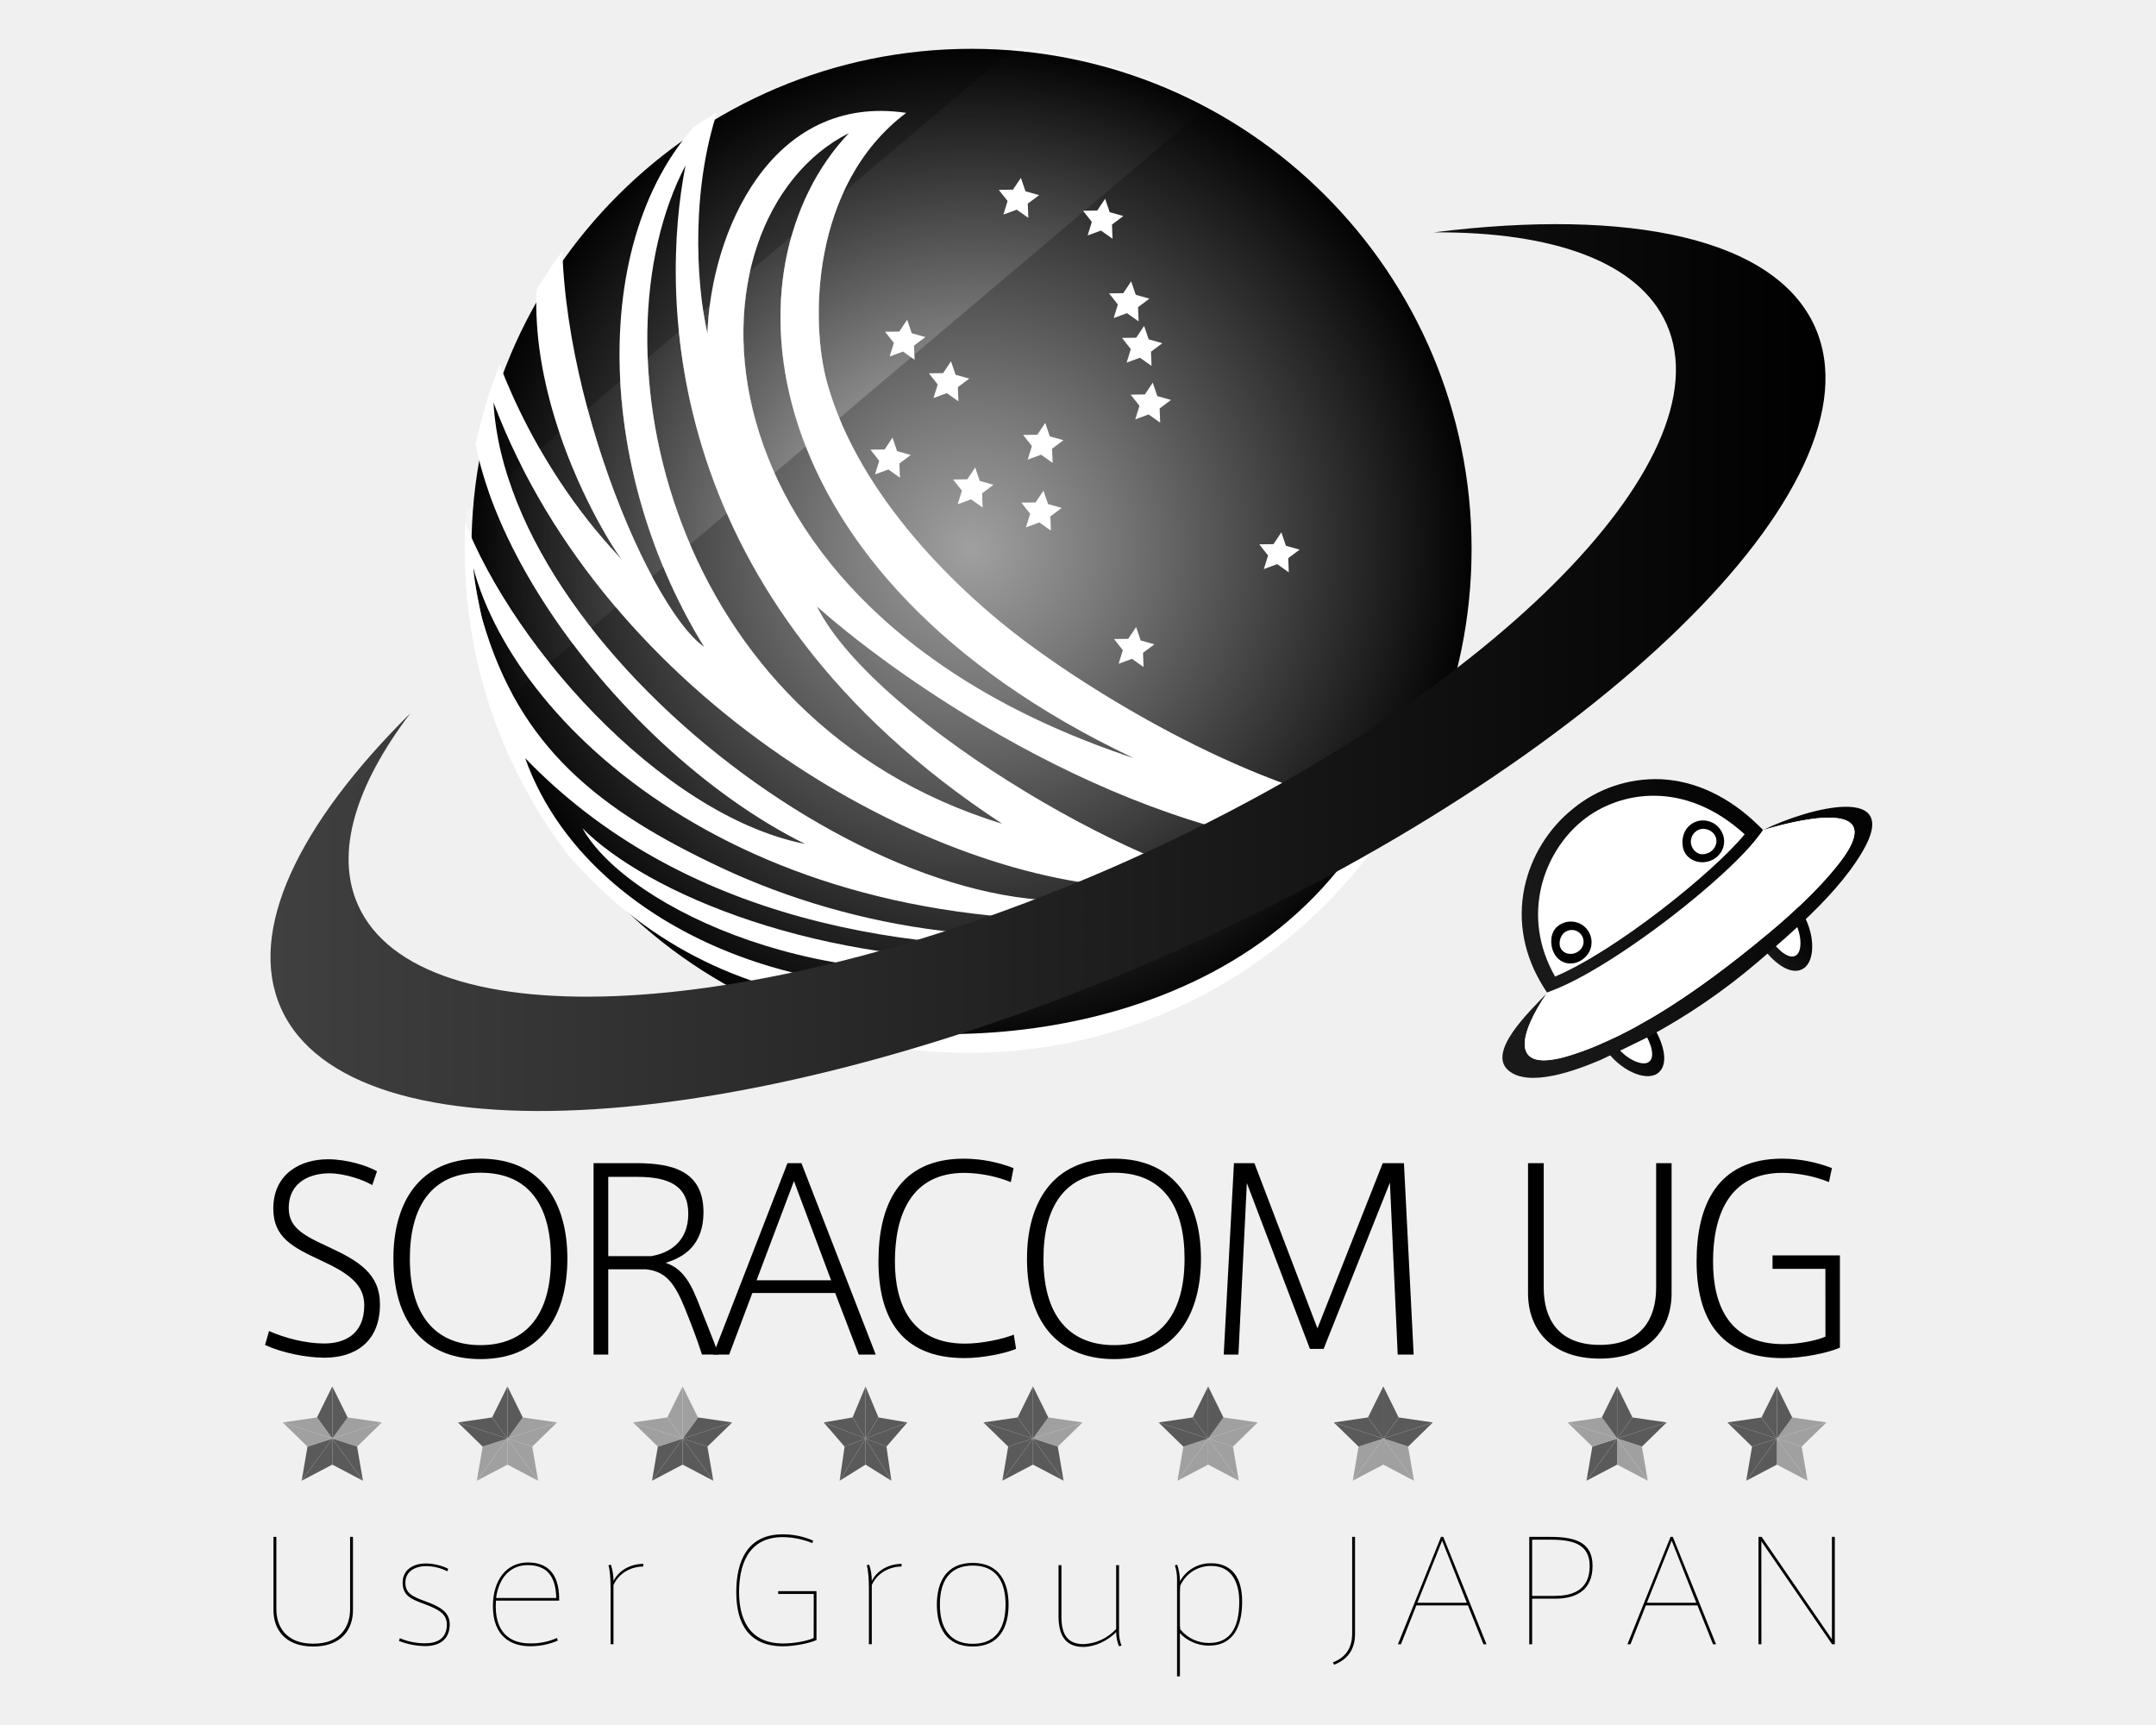
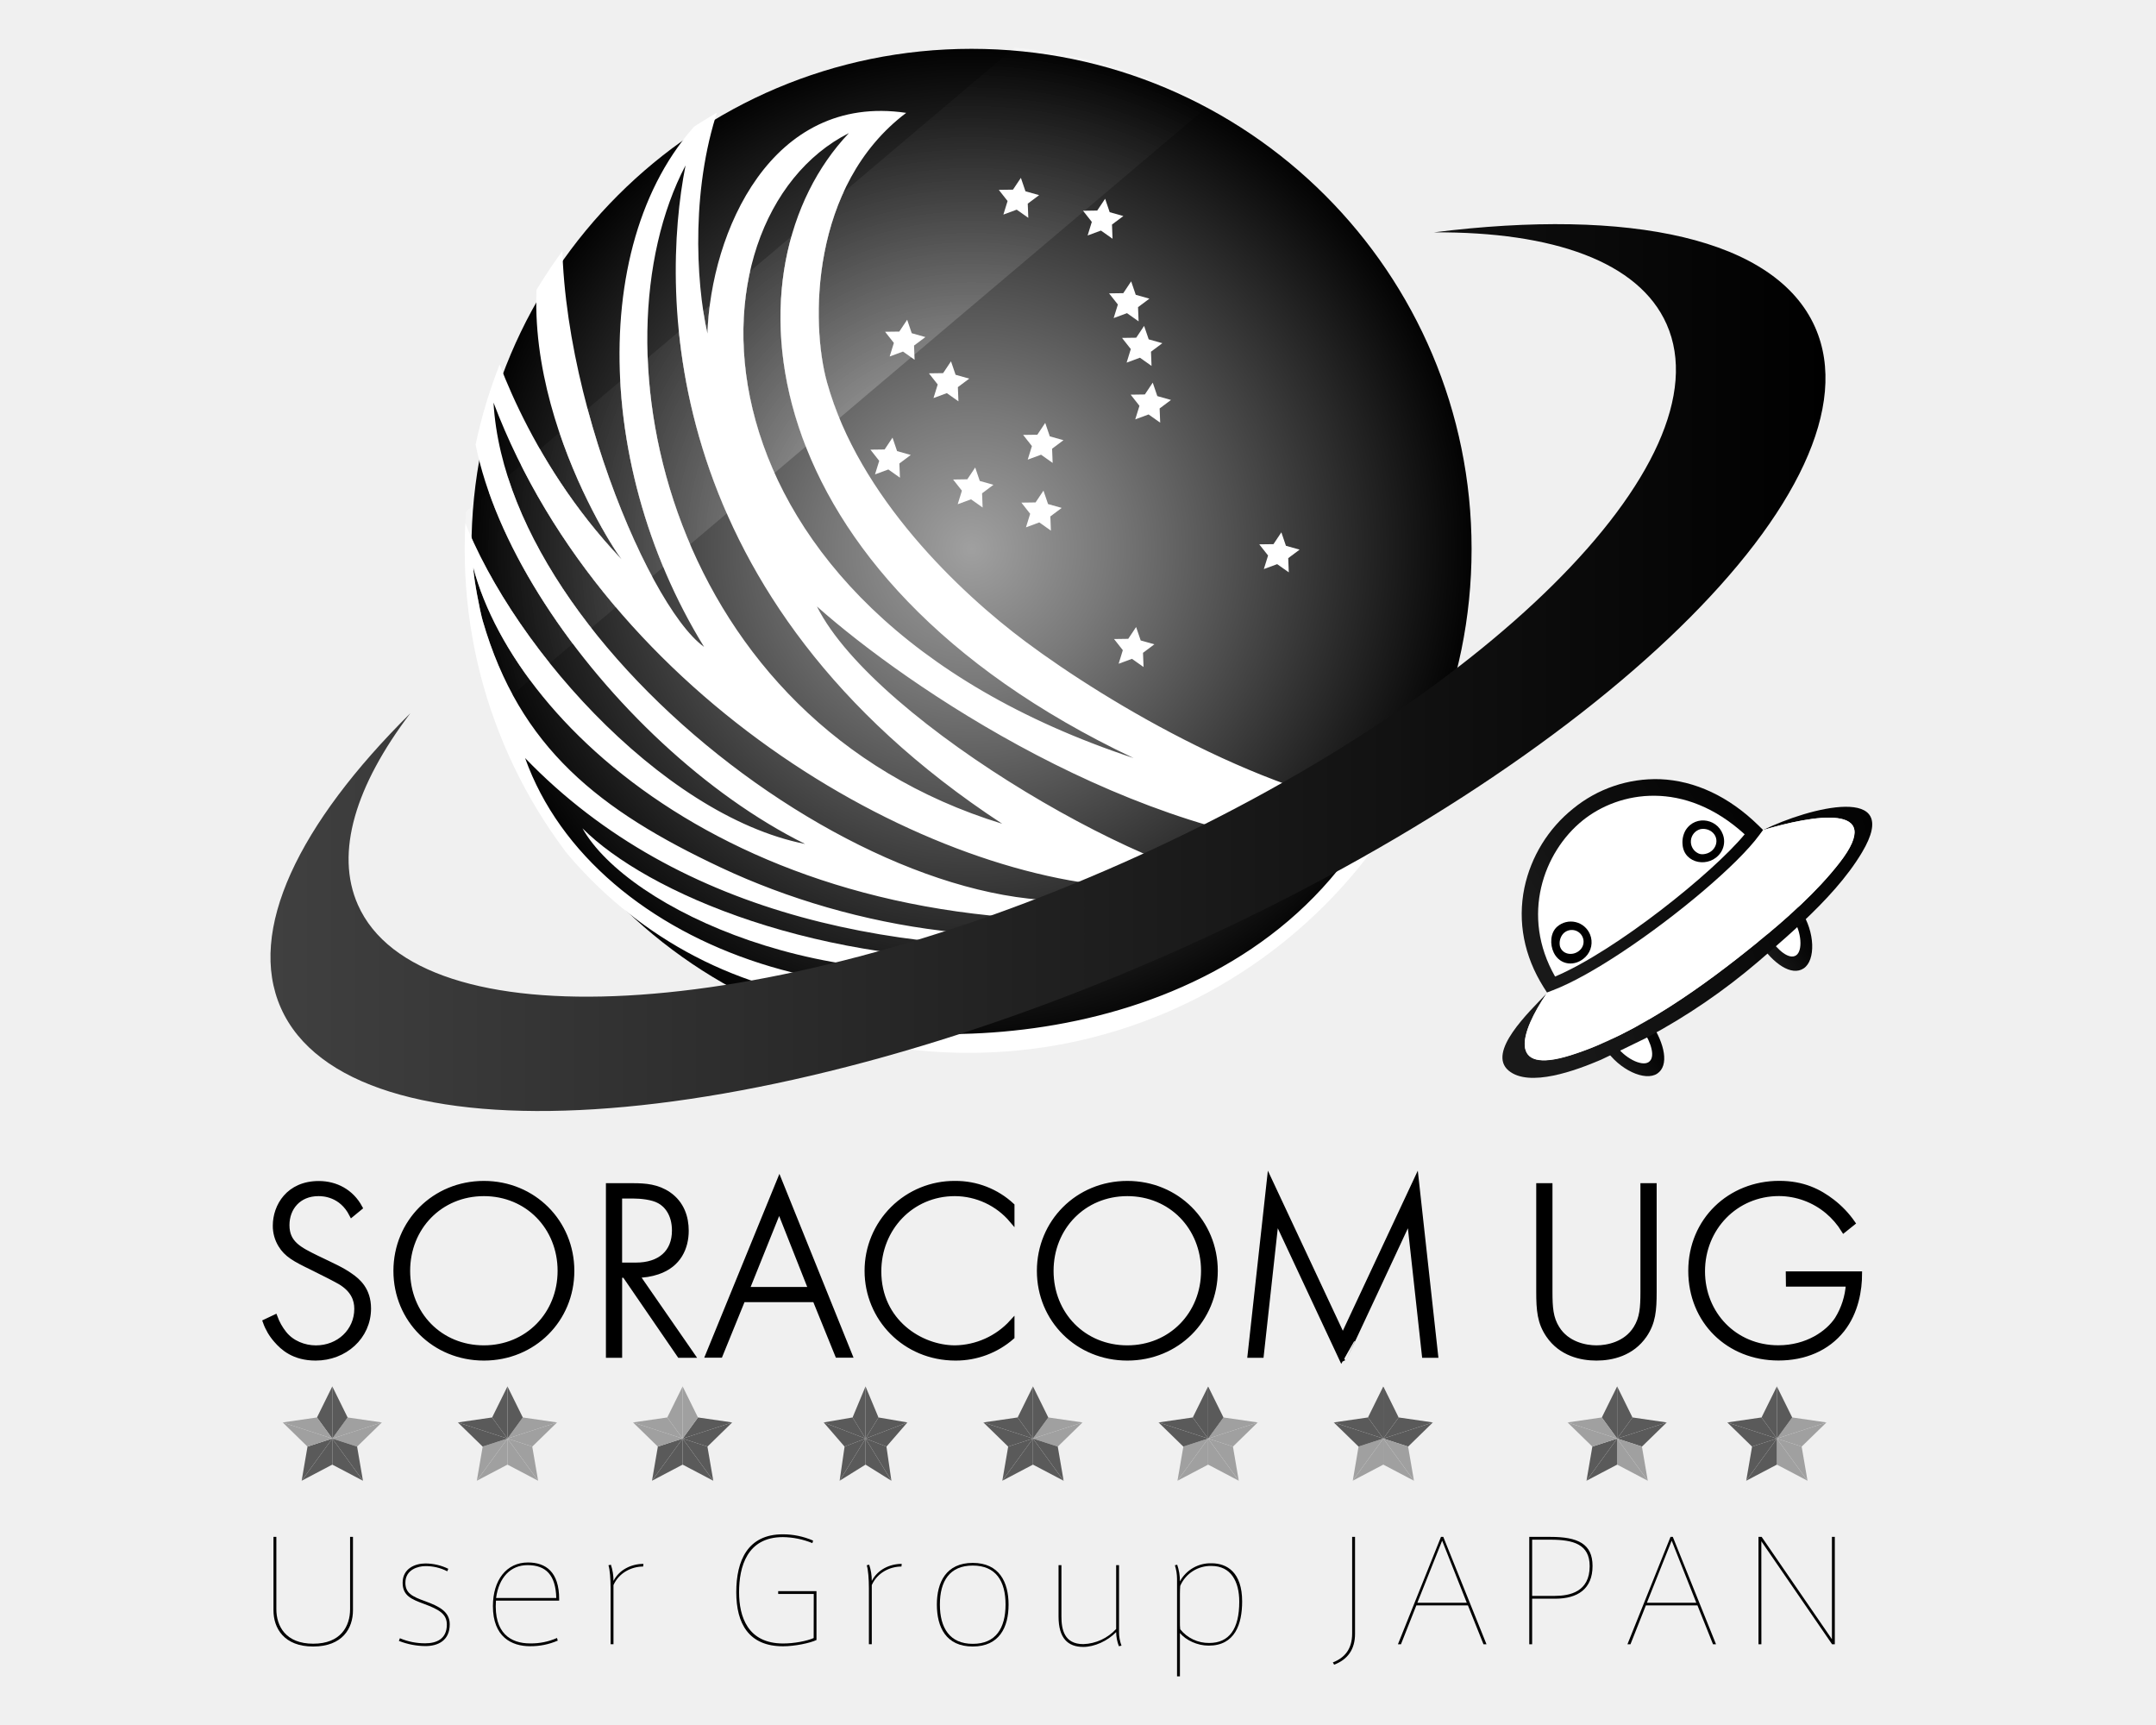
<svg xmlns="http://www.w3.org/2000/svg" xmlns:xlink="http://www.w3.org/1999/xlink" viewBox="0 0 1280 1024">
  <defs>
-     <style>.cls-1{fill:none;}.cls-2{isolation:isolate;}.cls-3{fill:url(#名称未設定グラデーション_5);}.cls-4{clip-path:url(#clip-path);}.cls-5,.cls-6{fill:#fff;}.cls-6{opacity:0.3;mix-blend-mode:overlay;}.cls-7{fill:url(#名称未設定グラデーション_16);}.cls-8{fill:url(#名称未設定グラデーション_2);}.cls-9{fill:url(#名称未設定グラデーション_2-2);}.cls-10{fill:url(#名称未設定グラデーション_2-3);}.cls-11{fill:url(#名称未設定グラデーション_2-4);}.cls-12{fill:#a0a0a0;}.cls-13{fill:#5a5a5a;}</style>
+     <style>.cls-1{fill:none;}.cls-2{isolation:isolate;}.cls-3{fill:url(#名称未設定グラデーション_5);}.cls-4{clip-path:url(#clip-path);}.cls-5,.cls-6{fill:#fff;}.cls-6{opacity:0.3;mix-blend-mode:overlay;}.cls-7{fill:url(#名称未設定グラデーション_16);}.cls-8{fill:url(#名称未設定グラデーション_2);}.cls-9{fill:url(#名称未設定グラデーション_2-2);}.cls-10{fill:url(#名称未設定グラデーション_2-3);}.cls-11{fill:url(#名称未設定グラデーション_2-4);}.cls-12{fill:#a0a0a0;}.cls-13{fill:#5a5a5a;}.cls-14{stroke:#000;stroke-miterlimit:10;stroke-width:3px;}</style>
    <radialGradient id="名称未設定グラデーション_5" cx="576.78" cy="325.87" r="296.89" gradientUnits="userSpaceOnUse">
      <stop offset="0" stop-color="#a0a0a0" />
      <stop offset="0.27" stop-color="#797979" />
      <stop offset="0.87" stop-color="#181818" />
      <stop offset="1" stop-color="#030303" />
    </radialGradient>
    <clipPath id="clip-path">
      <ellipse id="天球" class="cls-1" cx="574.95" cy="326" rx="299.05" ry="299" />
    </clipPath>
    <linearGradient id="名称未設定グラデーション_16" x1="160.57" y1="396.29" x2="1083.78" y2="396.29" gradientUnits="userSpaceOnUse">
      <stop offset="0" stop-color="#404040" />
      <stop offset="1" />
    </linearGradient>
    <linearGradient id="名称未設定グラデーション_2" x1="910.99" y1="584.48" x2="942.14" y2="584.48" gradientTransform="matrix(0.83, -0.55, 0.55, 0.83, -128.11, 640.22)" gradientUnits="userSpaceOnUse">
      <stop offset="0.13" stop-color="#191919" />
      <stop offset="0.36" stop-color="#121212" />
      <stop offset="1" stop-color="#030303" />
    </linearGradient>
    <linearGradient id="名称未設定グラデーション_2-2" x1="1021.99" y1="580.48" x2="1053.14" y2="580.48" xlink:href="#名称未設定グラデーション_2" />
    <linearGradient id="名称未設定グラデーション_2-3" x1="881.99" y1="599.95" x2="1122.13" y2="519.01" gradientTransform="matrix(1, 0, 0, 1, 0, 0)" xlink:href="#名称未設定グラデーション_2" />
    <linearGradient id="名称未設定グラデーション_2-4" x1="896.85" y1="556.62" x2="1030.44" y2="468.11" gradientTransform="matrix(1, 0, 0, 1, 0, 0)" xlink:href="#名称未設定グラデーション_2" />
  </defs>
  <g class="cls-2">
    <g id="天球-2" data-name="天球">
      <circle id="天球-3" data-name="天球" class="cls-3" cx="576.78" cy="325.87" r="296.89" />
      <g class="cls-4">
        <g id="Wing">
          <path class="cls-5" d="M609,381c-39.1-29.14-99.07-86-118-154-9.75-35-10-117,47-160-80.29-11.9-116,71-118,131-7-31-10-89,8-138-78,63-79,212-10,324-35-25-97-176-82-278-50,93,21,210,33,226-57-60-77.76-128.76-81-142-42,92,73,253,190,311-86-17-179-122-206-201.8C260.39,429.45,339.6,558.32,470,589c0,0-11,1-28-2,47,53,300,101,393-104C754.72,474.9,658.24,417.7,609,381ZM504,79c-75,79-61,262,169,371C401,360,403,130,504,79ZM407,98.18C391.79,175.45,392,356,595,489,396,428,350,207,407,98.18ZM293,239c67,177,260,286,385,288C550,574,302,395,293,239Zm-6.45,129.35c-1.61-5.57-5.31-24.78-5.55-31.35,26,97.51,169,228,414,207-86,24-187.56,8.34-267-29C356.09,481.2,308.42,444.08,286.55,368.35ZM311.75,450C404,545.7,538.69,569,666,561,525,623,352.78,565.06,311.75,450ZM459.07,594.74C524.66,598.2,615.45,604.68,676,572c34.33-18.53,50-25,72-46-55.75,1.75-228-96-263-166,54,48,188,139,318,145C713,632,520.54,626.43,459.07,594.74Z" />
          <path class="cls-5" d="M486.33,355.71h0Z" />
          <path class="cls-5" d="M614,570c-120,25-241-30-268.19-78.28C384,530,486,574,614,570Z" />
        </g>
        <rect id="クリア" class="cls-6" x="415.4" y="-91.27" width="100.77" height="602" transform="translate(325.09 -281.34) rotate(49.77)" />
      </g>
      <g id="おおぐま座">
        <polygon class="cls-5" points="519.49 281.61 521.98 273.56 516.76 266.93 525.19 266.82 529.88 259.8 532.59 267.79 540.71 270.08 533.96 275.13 534.29 283.56 527.4 278.69 519.49 281.61" />
        <polygon class="cls-5" points="568.58 299.33 571.07 291.27 565.85 284.65 574.28 284.53 578.97 277.52 581.68 285.5 589.8 287.79 583.05 292.84 583.38 301.27 576.49 296.41 568.58 299.33" />
        <polygon class="cls-5" points="609.11 313.05 611.6 304.99 606.38 298.37 614.81 298.25 619.5 291.24 622.22 299.22 630.33 301.51 623.58 306.56 623.91 314.99 617.02 310.12 609.11 313.05" />
        <polygon class="cls-5" points="610.15 272.85 612.64 264.8 607.42 258.17 615.85 258.06 620.54 251.04 623.26 259.03 631.37 261.31 624.62 266.37 624.95 274.8 618.06 269.93 610.15 272.85" />
        <polygon class="cls-5" points="554.21 236.3 556.71 228.24 551.49 221.62 559.92 221.5 564.6 214.49 567.32 222.47 575.44 224.76 568.68 229.81 569.02 238.24 562.13 233.38 554.21 236.3" />
        <polygon class="cls-5" points="528.19 211.62 530.68 203.57 525.46 196.94 533.89 196.83 538.58 189.81 541.29 197.8 549.41 200.09 542.66 205.14 542.99 213.56 536.1 208.7 528.19 211.62" />
        <polygon class="cls-5" points="664.12 394.02 666.61 385.96 661.39 379.34 669.82 379.22 674.5 372.21 677.22 380.19 685.34 382.48 678.59 387.53 678.92 395.96 672.03 391.1 664.12 394.02" />
        <polygon class="cls-5" points="750.34 337.81 752.84 329.76 747.61 323.13 756.05 323.02 760.73 316 763.45 323.99 771.57 326.28 764.81 331.33 765.14 339.75 758.25 334.89 750.34 337.81" />
        <polygon class="cls-5" points="673.99 248.95 676.48 240.9 671.26 234.28 679.69 234.16 684.37 227.14 687.09 235.13 695.21 237.42 688.46 242.47 688.79 250.9 681.9 246.03 673.99 248.95" />
        <polygon class="cls-5" points="668.86 215.27 671.35 207.21 666.13 200.59 674.56 200.47 679.25 193.46 681.97 201.44 690.08 203.73 683.33 208.78 683.66 217.21 676.77 212.35 668.86 215.27" />
        <polygon class="cls-5" points="661.17 188.82 663.67 180.77 658.44 174.15 666.88 174.03 671.56 167.01 674.28 175 682.4 177.29 675.64 182.34 675.98 190.77 669.09 185.9 661.17 188.82" />
        <polygon class="cls-5" points="645.71 139.79 648.2 131.73 642.98 125.11 651.41 124.99 656.1 117.98 658.81 125.96 666.93 128.25 660.18 133.3 660.51 141.73 653.62 136.87 645.71 139.79" />
        <polygon class="cls-5" points="595.7 127.38 598.19 119.33 592.97 112.7 601.4 112.58 606.09 105.57 608.81 113.56 616.92 115.84 610.17 120.89 610.5 129.32 603.61 124.46 595.7 127.38" />
      </g>
    </g>
    <g id="輪">
      <path class="cls-7" d="M1077.6,194.23c-23.44-52.84-109.94-70.9-226.31-56.3,70.81-.42,121.74,17.48,138.16,54.5C1025.6,273.9,881,417.11,666.42,512.3S248.63,618.61,212.49,537.14c-13.75-31-1.34-70.92,31.13-113.74-66.39,65.83-97.17,129.17-76.87,174.94C208.09,691.52,445.5,676.59,697,565S1118.94,287.41,1077.6,194.23Z" />
    </g>
    <g id="UFO">
      <path class="cls-8" d="M952.07,593c-7.17,4.75-7.35,17.11,1,29.65s23.63,19.43,30.8,14.68,4.57-17.67-3.74-30.21S959.24,588.2,952.07,593Z" />
      <path class="cls-5" d="M978.77,630.49c-4.22,2.79-14.55-2.63-19.44-10s-4.59-14.35-.38-17.15,11.6.92,16.49,8.3S983,627.7,978.77,630.49Z" />
      <path class="cls-9" d="M1044.46,559.63c8.31,12.54,19.2,20,26.37,15.22s6.8-21.55-1.51-34.09-19.76-17.2-26.93-12.45S1036.15,547.08,1044.46,559.63Z" />
      <path class="cls-5" d="M1050.72,557c-4.75-7.17-5.28-15.18-1.18-17.9s10.45-.34,15.2,6.83,5.68,18.48,1.58,21.19S1055.47,564.16,1050.72,557Z" />
      <g id="_グループ_" data-name="&lt;グループ&gt;">
        <path class="cls-5" d="M939.58,487.06c21.78-17.58,60.52-24.34,96.22,8.21-19,23-76.53,69.18-112.56,84.44C902.62,543.57,916.38,505.8,939.58,487.06Z" />
        <path class="cls-10" d="M1046.75,492.73C1074,479.32,1130,464.89,1105.46,506c-8.8,14.79-21.79,28.76-35.69,41.8-6,5.63-12.16,11.09-18.23,16.37q-3.88,3.38-7.69,6.65a369.37,369.37,0,0,1-65.87,45c-1.89,1-25.19,12.28-27.4,13.23-14.9,6.39-42.68,16.7-54.92,6.49-13.11-11,12.19-34.86,22.4-45.63-15.33,22.67-23.56,48.29,14.24,36.49,39.63-12.38,79.84-41.62,111-67,17.55-14.26,35.53-30.24,48.83-47.37C1120.13,476.11,1075.61,484.06,1046.75,492.73Z" />
        <path class="cls-5" d="M1046.75,492.73c28.86-8.67,73.38-16.62,45.43,19.4-13.3,17.13-31.28,33.11-48.83,47.37-31.21,25.36-71.42,54.6-111,67-37.8,11.8-29.57-13.82-14.24-36.49l.36-.81,3.45-1.32c11.4-4.35,26-12.6,41.15-22.66,32.86-21.77,68.59-52,81.37-69.39l2.3-3.12Z" />
        <path class="cls-11" d="M1043.91,489.93l2.8,2.74,0,0-2.3,3.12c-12.78,17.39-48.51,47.62-81.37,69.39-15.18,10.06-29.75,18.31-41.15,22.66l-3.45,1.32-2-3.12c-11.61-18.45-15.56-38.85-11.42-59a82,82,0,0,1,28.9-47,77.52,77.52,0,0,1,51.65-17.5C1006.29,463.39,1026.46,472.85,1043.91,489.93Zm-8.11,5.34c-35.7-32.55-74.44-25.79-96.22-8.21-23.2,18.74-37,56.51-16.34,92.65C959.27,564.45,1016.81,518.27,1035.8,495.27Z" />
      </g>
      <path class="cls-5" d="M939.84,556.94a6.82,6.82,0,0,1-1.32,6.5c-3.64,4.22-10.68,3.71-12.39-1.59a8.69,8.69,0,0,1,1.69-7.35A7,7,0,0,1,939.84,556.94Z" />
      <path d="M944,554.72a12.25,12.25,0,0,1-2.71,13.34c-6.11,6-15.12,5-18.81-2.49-2.42-4.93-2.12-11.87,2-15.47A12.31,12.31,0,0,1,944,554.72Zm-5.48,8.72a6.82,6.82,0,0,0,1.32-6.5,7,7,0,0,0-12-2.44,8.69,8.69,0,0,0-1.69,7.35C927.84,567.15,934.88,567.66,938.52,563.44Z" />
      <path class="cls-5" d="M1016.11,493.63c5.66,4.23,2.63,12.89-5,13.47a5.77,5.77,0,0,1-3.05-.62,7.69,7.69,0,0,1,1.42-14.27A8.54,8.54,0,0,1,1016.11,493.63Z" />
      <path d="M1023.4,497.28a11.89,11.89,0,0,1-1.84,8.85c-6.45,9.41-21.66,6.77-22.62-4.59a14.27,14.27,0,0,1,1.75-8.63C1006.66,483.19,1021.14,486.1,1023.4,497.28Zm-12.29,9.82c7.63-.58,10.66-9.24,5-13.47a8.54,8.54,0,0,0-6.63-1.42,7.69,7.69,0,0,0-1.42,14.27A5.77,5.77,0,0,0,1011.11,507.1Z" />
    </g>
    <g id="タイトル">
      <g id="タイトル-2" data-name="タイトル">
-         <path d="M221,703.5c-5.18-3.11-16.43-7-25.46-7-10.8,0-24.12,4.74-24.12,20.72,0,12,9.77,16.57,23.83,23.08,17.76,8.29,30.33,15.84,30.33,34,0,22.34-14.79,31.66-32.85,31.66-10.8,0-25-2.81-35.37-7.54l2.37-8.29c9.62,4.29,22.05,7.4,32.71,7.4,11.83,0,23.82-5.18,23.82-22.79,0-12.58-9.91-19.24-26-26.64-16.43-7.69-28-13.46-28-30.63,0-20.71,16.13-29.3,32.41-29.3,11.54,0,23.38,3.85,29.15,7.11Z" />
-         <path d="M233.56,747c0-32.41,14.8-59.19,51.65-59.19s51.64,26.78,51.64,59.34c0,30.78-13.17,59.64-51.64,59.64-30,0-51.65-18.5-51.65-59.64Zm9.77.3c0,37.44,18.65,51.2,41.88,51.2,24.56,0,41.88-15.1,41.88-51.35,0-30.48-12.28-51-41.88-51-29.45,0-41.88,20.71-41.88,51Z" />
-         <path d="M406.41,776.15c-6.07-14.8-11.4-21.45-22.79-22.64h-22.5v50.61h-8.73V690.47h25.16c21.9,0,40.1,4.74,40.1,29.16,0,19.53-11.69,26.78-22.49,30,7.84,2.67,13.32,8.29,18.64,21.61,4,10.06,9.33,23.23,12.88,32.85h-9.92C414.25,796.13,410.4,785.92,406.41,776.15Zm2.22-55.64c0-16.72-11.69-21.9-30.34-21.9H361.12v47.06h25.46C397.08,744,408.63,737.38,408.63,720.51Z" />
-         <path d="M467.52,690.47h8.29l44.1,113.65H509.84l-14-36.55H446.66L432.9,804.12h-9.48ZM493.42,760l-22.05-58.89L449.17,760Z" />
-         <path d="M521.54,748.63c0-32.41,11.69-60.82,50.75-60.82a82.08,82.08,0,0,1,29.45,5.62l-1.63,8.29a77.16,77.16,0,0,0-27.52-5.48c-32.41,0-41.29,26.2-41.29,52.68,0,25.61,9.92,48.69,41.59,48.69,9.91,0,22.34-2.66,29-5.33l1.33,8.44c-6.36,2.66-19.68,5.47-30.63,5.47-38.47,0-51.05-25.15-51.05-57.41Z" />
-         <path d="M609.73,747c0-32.41,14.8-59.19,51.65-59.19S713,714.59,713,747.15c0,30.78-13.17,59.64-51.64,59.64-30,0-51.65-18.5-51.65-59.64Zm9.77.3c0,37.44,18.65,51.2,41.88,51.2,24.56,0,41.88-15.1,41.88-51.35,0-30.48-12.28-51-41.88-51s-41.88,20.71-41.88,51Z" />
-         <path d="M785.83,800.72h-8.14l-37.44-98.41-5,101.81h-8.73l6.07-113.65h12.13l37.44,98.11,38.77-98.11h12.58l5.77,113.65h-9.47L825.19,702Z" />
-         <path d="M949.65,806.49c-28,0-42.47-16.72-42.47-38.77V690.47h9.32v74c0,17.61,8,33.89,33.29,33.89s33.45-16.28,33.45-33.89v-74h9.17v77.25c0,22-14.35,38.77-42.62,38.77Z" />
-         <path d="M1083.72,753.22h-31.38v-8h40V800c-7,3.1-21.9,6.21-33.89,6.21-38.62,0-51.2-25.15-51.2-57.41,0-32.56,11.69-61,50.91-61a82.68,82.68,0,0,1,29.44,5.62l-1.77,8.29a76,76,0,0,0-27.53-5.48c-32.4,0-41.28,26.2-41.28,52.68,0,25.61,9.32,49,41.73,49,8.88,0,19.09-1.93,25-4.44Z" />
        <path d="M185.87,977.4c-17.18,0-23.51-10.79-23.51-21.49V912.33h1.71v42.91c0,10,5.47,20.5,21.89,20.5s21.88-10.46,21.88-20.5V912.33h1.71v43.58c0,10.7-6.24,21.49-23.59,21.49Z" />
        <path d="M265.55,932.75a27.91,27.91,0,0,0-13-3.07c-4.1,0-11.88,1.91-11.88,9.88,0,6,3.76,8.13,11.88,11C261,953.66,267,956.82,267,964.2c0,9.8-7.1,12.95-14.45,12.95a44,44,0,0,1-15.73-3.07l.6-1.58a37.83,37.83,0,0,0,15.05,3c6.49,0,12.82-2.41,12.82-11.12,0-6.31-4.7-9-13.59-12.28-7.44-2.74-12.66-4.9-12.66-12.53,0-8.55,7.53-11.46,13.51-11.46a31,31,0,0,1,13.59,3.16Z" />
        <path d="M314.79,975.57a37.83,37.83,0,0,0,15.9-3.23l.43,1.57a40.34,40.34,0,0,1-16.42,3.32c-10.94,0-22.06-5.47-22.06-23.81,0-15.36,8-25.9,20.78-25.9,10.6,0,18.55,5.56,18.55,21.75v.91H294.44c-1.37,19.42,8.89,25.39,20.26,25.39Zm-1.63-46.47c-10,0-17,7.3-18.64,19.5h35.74c-.34-13.61-6.15-19.5-17-19.5Z" />
        <path d="M382,928.35l-.17,1.58c-6.75,0-14.28,3.57-17.61,11v35.1h-1.71V942.88c0-5.57-.43-11.21-1.28-13.7l1.45-.33a29.8,29.8,0,0,1,1.54,9.63C367.7,931.67,375,928.35,382,928.35Z" />
        <path d="M483.12,946.2H462v-1.66h22.74v29c-3.76,1.83-13,3.73-19.83,3.73-20.35,0-27.79-13.44-27.79-32.11,0-18.84,6.84-34.36,27.61-34.36a45,45,0,0,1,18,3.73l-.42,1.5a47.78,47.78,0,0,0-17.53-3.57c-21.37,0-26,17.76-26,32.7,0,14.52,5.13,30.45,26.16,30.45,6.5,0,14-1.41,18.13-3.23Z" />
        <path d="M535.35,928.35l-.17,1.58c-6.76,0-14.28,3.57-17.61,11v35.1h-1.71V942.88c0-5.57-.43-11.21-1.29-13.7l1.46-.33a30.08,30.08,0,0,1,1.54,9.63C521.07,931.67,528.34,928.35,535.35,928.35Z" />
        <path d="M598.78,952.58c0,13.37-5.47,24.82-21.28,24.82S556.21,966,556.21,952.5c0-13.28,5.55-24.73,21.29-24.73s21.28,11.45,21.28,24.73Zm-21.2,23.24c13.59,0,19.41-9.29,19.41-23.32s-5.82-23.15-19.49-23.15S558,938.56,558,952.5s5.9,23.32,19.5,23.32Z" />
        <path d="M643.15,977.65c-9.15,0-14.7-5.15-14.7-18.09V929.1h1.71v30.46c0,7.47,1.53,16.43,13,16.43a27.76,27.76,0,0,0,19.49-9V929.1h1.71v39.67a22.93,22.93,0,0,0,1.46,8.13l-1.54.33a24.14,24.14,0,0,1-1.63-8.38C657.6,974.08,649.82,977.65,643.15,977.65Z" />
        <path d="M719.32,928c9.15,0,18.13,5.39,18.13,22.66,0,13.61-4.36,26.22-19.84,26.22-6.84,0-13.51-3.23-17.1-7.47v25.73H698.8V937.23a27.06,27.06,0,0,0-1.28-8.05l1.37-.33a30.23,30.23,0,0,1,1.62,9.88A20.66,20.66,0,0,1,719.24,928Zm-18.81,34.69a36.58,36.58,0,0,0,.17,4.48,21.72,21.72,0,0,0,17.19,8.14c11.88,0,17.87-8.3,17.87-24.49,0-12.11-5-21.24-16.5-21.24a19.67,19.67,0,0,0-18.56,11.86c-.08,1.17-.17,3.24-.17,4.74Z" />
        <path d="M802.76,912.33h1.71v57.6c0,9.05-4.28,15.19-12.4,18.26l-.77-1.33c6.93-2.74,11.46-7.8,11.46-17.18Z" />
        <path d="M855.5,912.33h1.37l25.65,63.74h-1.79L871.49,953H840.88l-9.14,23.07h-1.8Zm15.31,39.09-14.62-36.84-14.71,36.84Z" />
        <path d="M907.91,976.07V912.33h12.57c16.24,0,25,4.07,25,17.27,0,13.69-8.9,19.42-22.15,19.42H909.62v27.05ZM923,947.36c8.89,0,20.78-2.33,20.78-17.68,0-13-9.75-15.69-23.26-15.69H909.62v33.37Z" />
        <path d="M991.77,912.33h1.37l25.65,63.74H1017L1007.76,953H977.15L968,976.07h-1.8Zm15.31,39.09-14.62-36.84-14.71,36.84Z" />
        <path d="M1045.72,976.07H1044V912.33h1.88l41.72,60.75V912.33h1.71v63.74h-1.62l-42-61.16Z" />
        <polygon class="cls-12" points="226.72 844.39 226.67 844.43 197.3 853.95 206.4 841.44 206.4 841.43 226.72 844.39" />
        <polygon class="cls-12" points="226.67 844.43 212.01 858.74 211.98 858.72 197.3 853.96 197.3 853.95 226.67 844.43" />
        <polygon class="cls-13" points="215.46 878.84 215.48 879 197.28 869.43 197.28 853.97 197.28 853.97 197.29 853.97 215.38 878.85 215.46 878.84" />
        <polygon class="cls-13" points="212.01 858.74 215.46 878.84 215.38 878.85 197.29 853.97 197.29 853.96 197.3 853.96 211.98 858.72 212.01 858.74" />
        <polygon class="cls-13" points="206.4 841.43 206.4 841.44 197.3 853.95 197.29 853.96 197.28 853.96 197.28 853.95 197.28 823.35 197.42 823.28 206.38 841.43 206.4 841.43" />
        <polygon class="cls-13" points="197.28 823 197.42 823.28 197.28 823.35 197.28 853.95 197.27 853.95 188.17 841.44 188.17 841.43 188.19 841.43 197.28 823" />
        <polygon class="cls-5" points="197.3 853.95 197.3 853.96 197.29 853.96 197.3 853.95" />
        <rect class="cls-5" x="197.28" y="853.96" width="0.01" height="0.01" />
        <polygon class="cls-13" points="197.28 853.97 197.28 869.43 179.09 879 179.11 878.84 179.19 878.85 197.28 853.97" />
        <polygon class="cls-13" points="197.28 853.97 197.28 853.97 179.19 878.85 179.11 878.84 182.56 858.74 182.59 858.72 197.27 853.96 197.28 853.96 197.28 853.97" />
        <rect class="cls-5" x="197.27" y="853.95" width="0.01" height="0.01" />
        <polygon class="cls-12" points="197.27 853.95 197.27 853.96 182.59 858.72 182.56 858.74 167.89 844.44 167.9 844.43 197.27 853.95" />
        <polygon class="cls-12" points="197.27 853.95 167.9 844.43 167.89 844.44 167.84 844.39 188.17 841.43 188.17 841.44 197.27 853.95" />
        <polygon class="cls-12" points="330.72 844.39 330.67 844.43 301.29 853.95 310.39 841.44 310.39 841.43 330.72 844.39" />
        <polygon class="cls-12" points="330.67 844.43 316 858.74 315.97 858.72 301.29 853.96 301.29 853.95 330.67 844.43" />
        <polygon class="cls-12" points="319.45 878.84 319.48 879 301.28 869.43 301.28 853.97 319.37 878.85 319.45 878.84" />
        <polygon class="cls-12" points="319.45 878.84 319.37 878.85 301.28 853.97 301.29 853.96 315.97 858.72 316 858.74 319.45 878.84" />
        <polygon class="cls-13" points="310.39 841.43 310.39 841.44 301.29 853.95 301.29 853.96 301.28 853.96 301.28 823.35 301.42 823.28 310.38 841.43 310.39 841.43" />
        <polygon class="cls-13" points="301.28 823 301.42 823.28 301.28 823.35 301.28 853.96 301.27 853.96 301.26 853.95 292.16 841.44 292.16 841.43 292.18 841.43 301.28 823" />
        <polygon class="cls-5" points="301.29 853.96 301.28 853.97 301.28 853.96 301.29 853.96" />
        <polygon class="cls-12" points="301.28 853.97 301.28 869.43 283.08 879 283.11 878.84 283.18 878.85 301.28 853.97" />
        <polygon class="cls-5" points="301.28 853.96 301.28 853.97 301.27 853.96 301.28 853.96" />
        <polygon class="cls-12" points="301.27 853.96 301.28 853.97 283.18 878.85 283.11 878.84 286.56 858.74 286.58 858.72 301.27 853.96" />
        <polygon class="cls-13" points="301.26 853.95 301.27 853.96 286.58 858.72 286.56 858.74 271.88 844.44 271.89 844.43 301.26 853.95" />
        <polygon class="cls-13" points="301.26 853.95 271.89 844.43 271.88 844.44 271.84 844.39 292.16 841.43 292.16 841.44 301.26 853.95" />
        <polygon class="cls-13" points="434.71 844.39 434.67 844.43 405.29 853.95 414.39 841.44 414.39 841.43 434.71 844.39" />
        <polygon class="cls-13" points="434.67 844.43 420 858.74 419.96 858.72 405.28 853.96 405.29 853.95 434.67 844.43" />
        <polygon class="cls-13" points="423.45 878.84 423.47 879 405.27 869.43 405.27 853.97 423.37 878.85 423.45 878.84" />
        <polygon class="cls-13" points="423.45 878.84 423.37 878.85 405.27 853.97 405.28 853.96 419.96 858.72 420 858.74 423.45 878.84" />
        <polygon class="cls-12" points="414.39 841.43 414.39 841.44 405.29 853.95 405.28 853.96 405.27 853.96 405.27 823.35 405.41 823.28 414.37 841.43 414.39 841.43" />
        <polygon class="cls-12" points="405.27 823 405.41 823.28 405.27 823.35 405.27 853.96 405.26 853.96 405.26 853.95 396.16 841.44 396.16 841.43 396.17 841.43 405.27 823" />
        <polygon class="cls-5" points="405.28 853.96 405.27 853.97 405.27 853.96 405.28 853.96" />
        <polygon class="cls-13" points="405.27 853.97 405.27 869.43 387.08 879 387.11 878.84 387.18 878.85 405.27 853.97" />
        <polygon class="cls-5" points="405.27 853.96 405.27 853.97 405.26 853.96 405.27 853.96" />
        <polygon class="cls-13" points="405.26 853.96 405.27 853.97 387.18 878.85 387.11 878.84 390.56 858.74 390.58 858.72 405.26 853.96" />
        <polygon class="cls-12" points="405.26 853.95 405.26 853.96 390.58 858.72 390.56 858.74 375.88 844.44 375.89 844.43 405.26 853.95" />
        <polygon class="cls-12" points="405.26 853.95 375.89 844.43 375.88 844.44 375.83 844.39 396.16 841.43 396.16 841.44 405.26 853.95" />
        <polygon class="cls-13" points="513.84 853.95 513.85 853.96 501.45 858.72 501.42 858.74 489.04 844.43 513.84 853.95" />
        <polygon class="cls-13" points="538.71 844.39 538.67 844.44 538.66 844.43 513.87 853.95 521.55 841.44 521.55 841.43 538.71 844.39" />
        <polygon class="cls-13" points="538.67 844.44 526.28 858.74 526.26 858.72 513.86 853.96 513.87 853.95 538.66 844.43 538.67 844.44" />
        <polygon class="cls-13" points="529.19 878.84 529.21 879 513.86 869.43 513.86 853.97 529.13 878.85 529.19 878.84" />
        <polygon class="cls-13" points="526.28 858.74 529.19 878.84 529.13 878.85 513.86 853.97 513.86 853.96 526.26 858.72 526.28 858.74" />
        <polygon class="cls-13" points="521.55 841.43 521.55 841.44 513.87 853.95 513.86 853.96 513.86 853.96 513.86 823.35 513.97 823.28 521.54 841.43 521.55 841.43" />
        <polygon class="cls-13" points="513.86 823 513.97 823.28 513.86 823.35 513.86 853.96 513.85 853.96 513.84 853.95 506.16 841.44 506.16 841.43 506.17 841.43 513.86 823" />
        <polygon class="cls-5" points="513.86 853.96 513.86 853.97 513.86 853.96 513.86 853.96" />
        <polygon class="cls-13" points="513.86 853.97 513.86 869.43 498.49 879 498.51 878.84 498.57 878.85 513.86 853.97" />
        <polygon class="cls-5" points="513.86 853.96 513.86 853.97 513.85 853.96 513.86 853.96" />
        <polygon class="cls-13" points="513.85 853.96 513.86 853.97 498.57 878.85 498.51 878.84 501.42 858.74 501.45 858.72 513.85 853.96" />
        <polygon class="cls-13" points="513.84 853.95 489.04 844.43 489 844.39 506.16 841.43 506.16 841.44 513.84 853.95" />
        <polygon class="cls-12" points="642.71 844.39 642.66 844.43 613.28 853.95 622.38 841.44 622.38 841.43 642.71 844.39" />
        <polygon class="cls-12" points="642.66 844.43 627.99 858.74 627.96 858.72 613.28 853.96 613.28 853.95 642.66 844.43" />
        <polygon class="cls-13" points="631.44 878.84 631.46 879 613.26 869.43 613.26 853.97 613.26 853.97 613.27 853.97 631.37 878.85 631.44 878.84" />
        <polygon class="cls-13" points="627.99 858.74 631.44 878.84 631.37 878.85 613.27 853.97 613.27 853.96 613.28 853.96 627.96 858.72 627.99 858.74" />
        <polygon class="cls-13" points="622.38 841.43 622.38 841.44 613.28 853.95 613.27 853.96 613.26 853.96 613.26 853.95 613.26 823.35 613.4 823.28 622.36 841.43 622.38 841.43" />
        <polygon class="cls-13" points="613.26 823 613.4 823.28 613.26 823.35 613.26 853.95 613.26 853.95 604.16 841.44 604.16 841.43 604.17 841.43 613.26 823" />
        <polygon class="cls-5" points="613.28 853.95 613.28 853.96 613.27 853.96 613.28 853.95" />
        <rect class="cls-5" x="613.26" y="853.96" width="0.01" height="0.01" />
        <polygon class="cls-13" points="613.26 853.97 613.26 869.43 595.07 879 595.1 878.84 595.17 878.85 613.26 853.97" />
        <polygon class="cls-13" points="613.26 853.97 613.26 853.97 595.17 878.85 595.1 878.84 598.55 858.74 598.57 858.72 613.26 853.96 613.26 853.96 613.26 853.97" />
        <rect class="cls-5" x="613.26" y="853.95" width="0.01" height="0.01" />
        <polygon class="cls-13" points="613.26 853.95 613.26 853.96 598.57 858.72 598.55 858.74 583.87 844.44 583.88 844.43 613.26 853.95" />
        <polygon class="cls-13" points="613.26 853.95 583.88 844.43 583.87 844.44 583.82 844.39 604.16 841.43 604.16 841.44 613.26 853.95" />
        <polyline class="cls-12" points="746.65 844.43 717.28 853.95 726.38 841.44 726.38 841.43 746.7 844.39" />
        <polyline class="cls-12" points="746.65 844.43 731.99 858.74 731.95 858.72 717.27 853.96 717.28 853.95 746.65 844.43" />
        <polyline class="cls-12" points="735.46 879 717.26 869.43 717.26 853.97 735.35 878.85" />
        <polyline class="cls-12" points="735.35 878.85 717.26 853.97 717.27 853.96 731.95 858.72 731.99 858.74 735.43 878.84" />
        <polyline class="cls-13" points="717.4 823.28 726.36 841.43 726.38 841.43 726.38 841.44 717.28 853.95 717.27 853.96 717.26 853.96 717.26 823.35" />
        <polyline class="cls-13" points="717.26 823.35 717.26 853.96 717.25 853.96 717.24 853.95 708.14 841.44 708.14 841.43 708.16 841.43 717.26 823" />
        <polygon class="cls-5" points="717.27 853.96 717.26 853.97 717.26 853.96 717.27 853.96" />
        <polyline class="cls-12" points="699.17 878.85 717.26 853.97 717.26 869.43 699.07 879" />
        <polygon class="cls-5" points="717.26 853.96 717.26 853.97 717.25 853.96 717.26 853.96" />
        <polyline class="cls-12" points="699.09 878.84 702.54 858.74 702.57 858.72 717.25 853.96 717.26 853.97 699.17 878.85" />
        <polyline class="cls-13" points="687.88 844.43 717.24 853.95 717.25 853.96 702.57 858.72 702.54 858.74 687.87 844.44" />
        <polyline class="cls-13" points="687.82 844.39 708.14 841.43 708.14 841.44 717.24 853.95 687.88 844.43" />
        <polyline class="cls-13" points="850.65 844.43 821.27 853.95 830.37 841.44 830.37 841.43 850.7 844.39" />
        <polyline class="cls-13" points="850.65 844.43 835.98 858.74 835.96 858.72 821.27 853.96 821.27 853.95 850.65 844.43" />
        <polyline class="cls-12" points="839.46 879 821.26 869.43 821.26 853.97 821.26 853.97 821.26 853.97 839.36 878.85" />
        <polyline class="cls-12" points="839.36 878.85 821.26 853.97 821.26 853.96 821.27 853.96 835.96 858.72 835.98 858.74 839.43 878.84" />
        <polyline class="cls-13" points="821.4 823.28 830.36 841.43 830.37 841.43 830.37 841.44 821.27 853.95 821.26 853.96 821.26 853.96 821.26 853.95 821.26 823.35" />
        <polyline class="cls-13" points="821.26 823.35 821.26 853.95 821.25 853.95 812.15 841.44 812.15 841.43 812.16 841.43 821.26 823" />
        <polygon class="cls-5" points="821.27 853.95 821.27 853.96 821.26 853.96 821.27 853.95" />
        <rect class="cls-5" x="821.26" y="853.96" width="0.01" height="0.01" />
        <polyline class="cls-12" points="803.16 878.85 821.26 853.97 821.26 869.43 803.06 879" />
        <polyline class="cls-12" points="806.56 858.72 821.25 853.96 821.26 853.96 821.26 853.97 821.26 853.97 803.16 878.85" />
        <rect class="cls-5" x="821.25" y="853.95" width="0.01" height="0.01" />
        <polyline class="cls-13" points="791.87 844.43 821.25 853.95 821.25 853.96 806.56 858.72" />
        <polyline class="cls-13" points="791.82 844.39 812.15 841.43 812.15 841.44 821.25 853.95 791.87 844.43" />
        <polygon class="cls-13" points="989.53 844.39 989.48 844.44 989.47 844.43 960.1 853.95 969.2 841.44 969.2 841.43 989.53 844.39" />
        <polygon class="cls-13" points="989.48 844.44 974.8 858.74 974.78 858.72 960.09 853.96 960.1 853.95 989.47 844.43 989.48 844.44" />
        <polygon class="cls-12" points="978.25 878.84 978.28 879 960.09 869.43 960.09 853.97 978.18 878.85 978.25 878.84" />
        <polygon class="cls-12" points="974.8 858.74 978.25 878.84 978.18 878.85 960.09 853.97 960.09 853.96 974.78 858.72 974.8 858.74" />
        <polygon class="cls-13" points="969.2 841.43 969.2 841.44 960.1 853.95 960.09 853.96 960.09 853.96 960.09 823.35 960.23 823.28 969.18 841.43 969.2 841.43" />
        <polygon class="cls-13" points="960.09 823 960.23 823.28 960.09 823.35 960.09 853.96 960.08 853.96 960.07 853.95 950.97 841.44 950.97 841.43 950.99 841.43 960.09 823" />
        <polygon class="cls-5" points="960.09 853.96 960.09 853.97 960.09 853.96 960.09 853.96" />
        <polygon class="cls-13" points="960.09 853.97 960.09 869.43 941.88 879 941.91 878.84 941.98 878.85 960.09 853.97" />
        <polygon class="cls-5" points="960.09 853.96 960.09 853.97 960.08 853.96 960.09 853.96" />
        <polygon class="cls-13" points="960.08 853.96 960.09 853.97 941.98 878.85 941.91 878.84 945.36 858.74 945.39 858.72 960.08 853.96" />
        <polygon class="cls-12" points="960.07 853.95 960.08 853.96 945.39 858.72 945.36 858.74 930.69 844.43 960.07 853.95" />
        <polygon class="cls-12" points="960.07 853.95 930.69 844.43 930.64 844.39 950.97 841.43 950.97 841.44 960.07 853.95" />
        <polygon class="cls-12" points="1084.36 844.39 1084.31 844.44 1084.3 844.43 1054.93 853.95 1064.03 841.44 1064.03 841.43 1084.36 844.39" />
        <polygon class="cls-12" points="1084.31 844.44 1069.63 858.74 1069.61 858.72 1054.92 853.96 1054.93 853.95 1084.3 844.43 1084.31 844.44" />
        <polygon class="cls-12" points="1073.08 878.84 1073.11 879 1054.91 869.43 1054.91 853.97 1073.01 878.85 1073.08 878.84" />
        <polygon class="cls-12" points="1069.63 858.74 1073.08 878.84 1073.01 878.85 1054.91 853.97 1054.92 853.96 1069.61 858.72 1069.63 858.74" />
        <polygon class="cls-13" points="1064.03 841.43 1064.03 841.44 1054.93 853.95 1054.92 853.96 1054.91 853.96 1054.91 823.35 1055.05 823.28 1064.01 841.43 1064.03 841.43" />
        <polygon class="cls-13" points="1054.91 823 1055.05 823.28 1054.91 823.35 1054.91 853.96 1054.91 853.96 1054.9 853.95 1045.8 841.44 1045.8 841.43 1045.81 841.43 1054.91 823" />
        <polygon class="cls-5" points="1054.92 853.96 1054.91 853.97 1054.91 853.96 1054.92 853.96" />
        <polygon class="cls-13" points="1054.91 853.97 1054.91 869.43 1036.71 879 1036.74 878.84 1036.81 878.85 1054.91 853.97" />
        <polygon class="cls-5" points="1054.91 853.96 1054.91 853.97 1054.91 853.96 1054.91 853.96" />
        <polygon class="cls-13" points="1054.91 853.96 1054.91 853.97 1036.81 878.85 1036.74 878.84 1040.19 858.74 1040.22 858.72 1054.91 853.96" />
        <polygon class="cls-13" points="1054.9 853.95 1054.91 853.96 1040.22 858.72 1040.19 858.74 1025.52 844.43 1054.9 853.95" />
        <polygon class="cls-13" points="1054.9 853.95 1025.52 844.43 1025.47 844.39 1045.8 841.43 1045.8 841.44 1054.9 853.95" />
+         <path class="cls-14" d="M208.82,720.92c-6.18-12.07-17-12.37-19.76-12.37-11.92,0-18.71,8.6-18.71,18.71,0,10.86,7.54,14.48,17.65,19.46,10,4.83,14.94,6.94,20.07,10.57,4.38,3,10.71,8.29,10.71,19.46,0,16.9-14.18,29.42-31.38,29.42-13,0-19.61-6.19-23.39-10.56a33,33,0,0,1-6.48-11l5.73-2.71a34.79,34.79,0,0,0,5.43,9.65c4.53,5.74,11.92,8.6,18.86,8.6,13.58,0,24.29-10,24.29-23.23,0-5.43-2.11-11.17-9.8-15.84-2.87-1.66-8.76-4.68-17-8.75-10-4.83-14.94-7.55-18.41-13.28a21.68,21.68,0,0,1-3.17-11.47c0-11.62,7.85-25,25.8-25,10.11,0,19.31,4.82,24.44,14.33Z" />
+         <path class="cls-14" d="M339.48,754.42c0,29-22.78,51.75-52.2,51.75s-52.21-22.78-52.21-51.75,22.79-51.9,52.21-51.9S339.48,725.45,339.48,754.42Zm-6.94,0c0-25.8-19.31-45.87-45.26-45.87S242,728.62,242,754.42s19.31,45.71,45.26,45.71S332.54,780.07,332.54,754.42Z" />
+         <path class="cls-14" d="M403.45,804.51,370.86,757h-3v47.53h-6.63V703.87h14.48c7.69,0,14.63.61,21.27,5.13,7.85,5.44,10.41,13.73,10.41,21.58,0,10-4.37,20.22-16.89,24.44a38.56,38.56,0,0,1-12.38,2L411,804.51ZM367.84,751h9.66c14.33,0,22.93-7.55,22.93-20.52,0-10.11-5-15.39-8.9-17.5-4.22-2.42-11.47-3-15.39-3h-8.3Z" />
+         <path class="cls-14" d="M483.87,771.47H441l-13.43,33h-7.24l42.39-103.65,41.8,103.65h-7.25Zm-2.42-6-18.86-47.68-19.16,47.68Z" />
+         <path class="cls-14" d="M600.79,724.39a44.54,44.54,0,0,0-33.94-15.84c-25.8,0-45.12,20.67-45.12,46.17,0,29.87,24.9,45.41,45.27,45.41a46.78,46.78,0,0,0,33.79-15.23v8.75a50.52,50.52,0,0,1-33.49,12.52c-30.18,0-52.51-23.69-52.51-51.75A51.78,51.78,0,0,1,567,702.52a49,49,0,0,1,33.79,13.12Z" />
+         <path class="cls-14" d="M721.49,754.42c0,29-22.78,51.75-52.2,51.75s-52.2-22.78-52.2-51.75,22.78-51.9,52.2-51.9S721.49,725.45,721.49,754.42Zm-6.94,0c0-25.8-19.31-45.87-45.26-45.87S624,728.62,624,754.42s19.31,45.71,45.26,45.71S714.55,780.07,714.55,754.42Z" />
+         <path class="cls-14" d="M742.16,804.51,753.63,700.4l43.6,93.1,43.6-93.1L852.3,804.51h-6.64l-8.9-80.87s-39.38,84.49-39.53,84.49L757.7,723.64l-8.9,80.87Z" />
+         <path class="cls-14" d="M920.19,703.87v62.92c0,9.5.45,15.69,4.23,21.73,5.88,9.5,16.89,11.61,23.38,11.61s17.5-2.11,23.39-11.61c3.77-6,4.22-12.23,4.22-21.73V703.87h6.64v62.92c0,11-.6,18.26-5.73,25.8-7.55,11-19.47,13.58-28.52,13.58s-21-2.57-28.51-13.58c-5.13-7.54-5.74-14.79-5.74-25.8V703.87Z" />
+         <path class="cls-14" d="M1061.71,756.23H1104c0,9.2-2,22.48-10.26,33-8.91,11.32-22.48,16.9-37.87,16.9-29.58,0-52.06-21.73-52.06-51.75s23.24-51.9,52.51-51.9c14.18,0,23.69,4.82,31.53,10.86a57.46,57.46,0,0,1,12.07,12.67l-5.28,4.23a46.36,46.36,0,0,0-9.65-11.17,45.26,45.26,0,0,0-28.82-10.56c-25.8,0-45.42,20.52-45.42,46.17,0,25.2,19,45.41,45,45.41,17.2,0,29.57-8.75,35-17a45,45,0,0,0,6.64-20.82h-35.61Z" />
      </g>
    </g>
  </g>
</svg>
